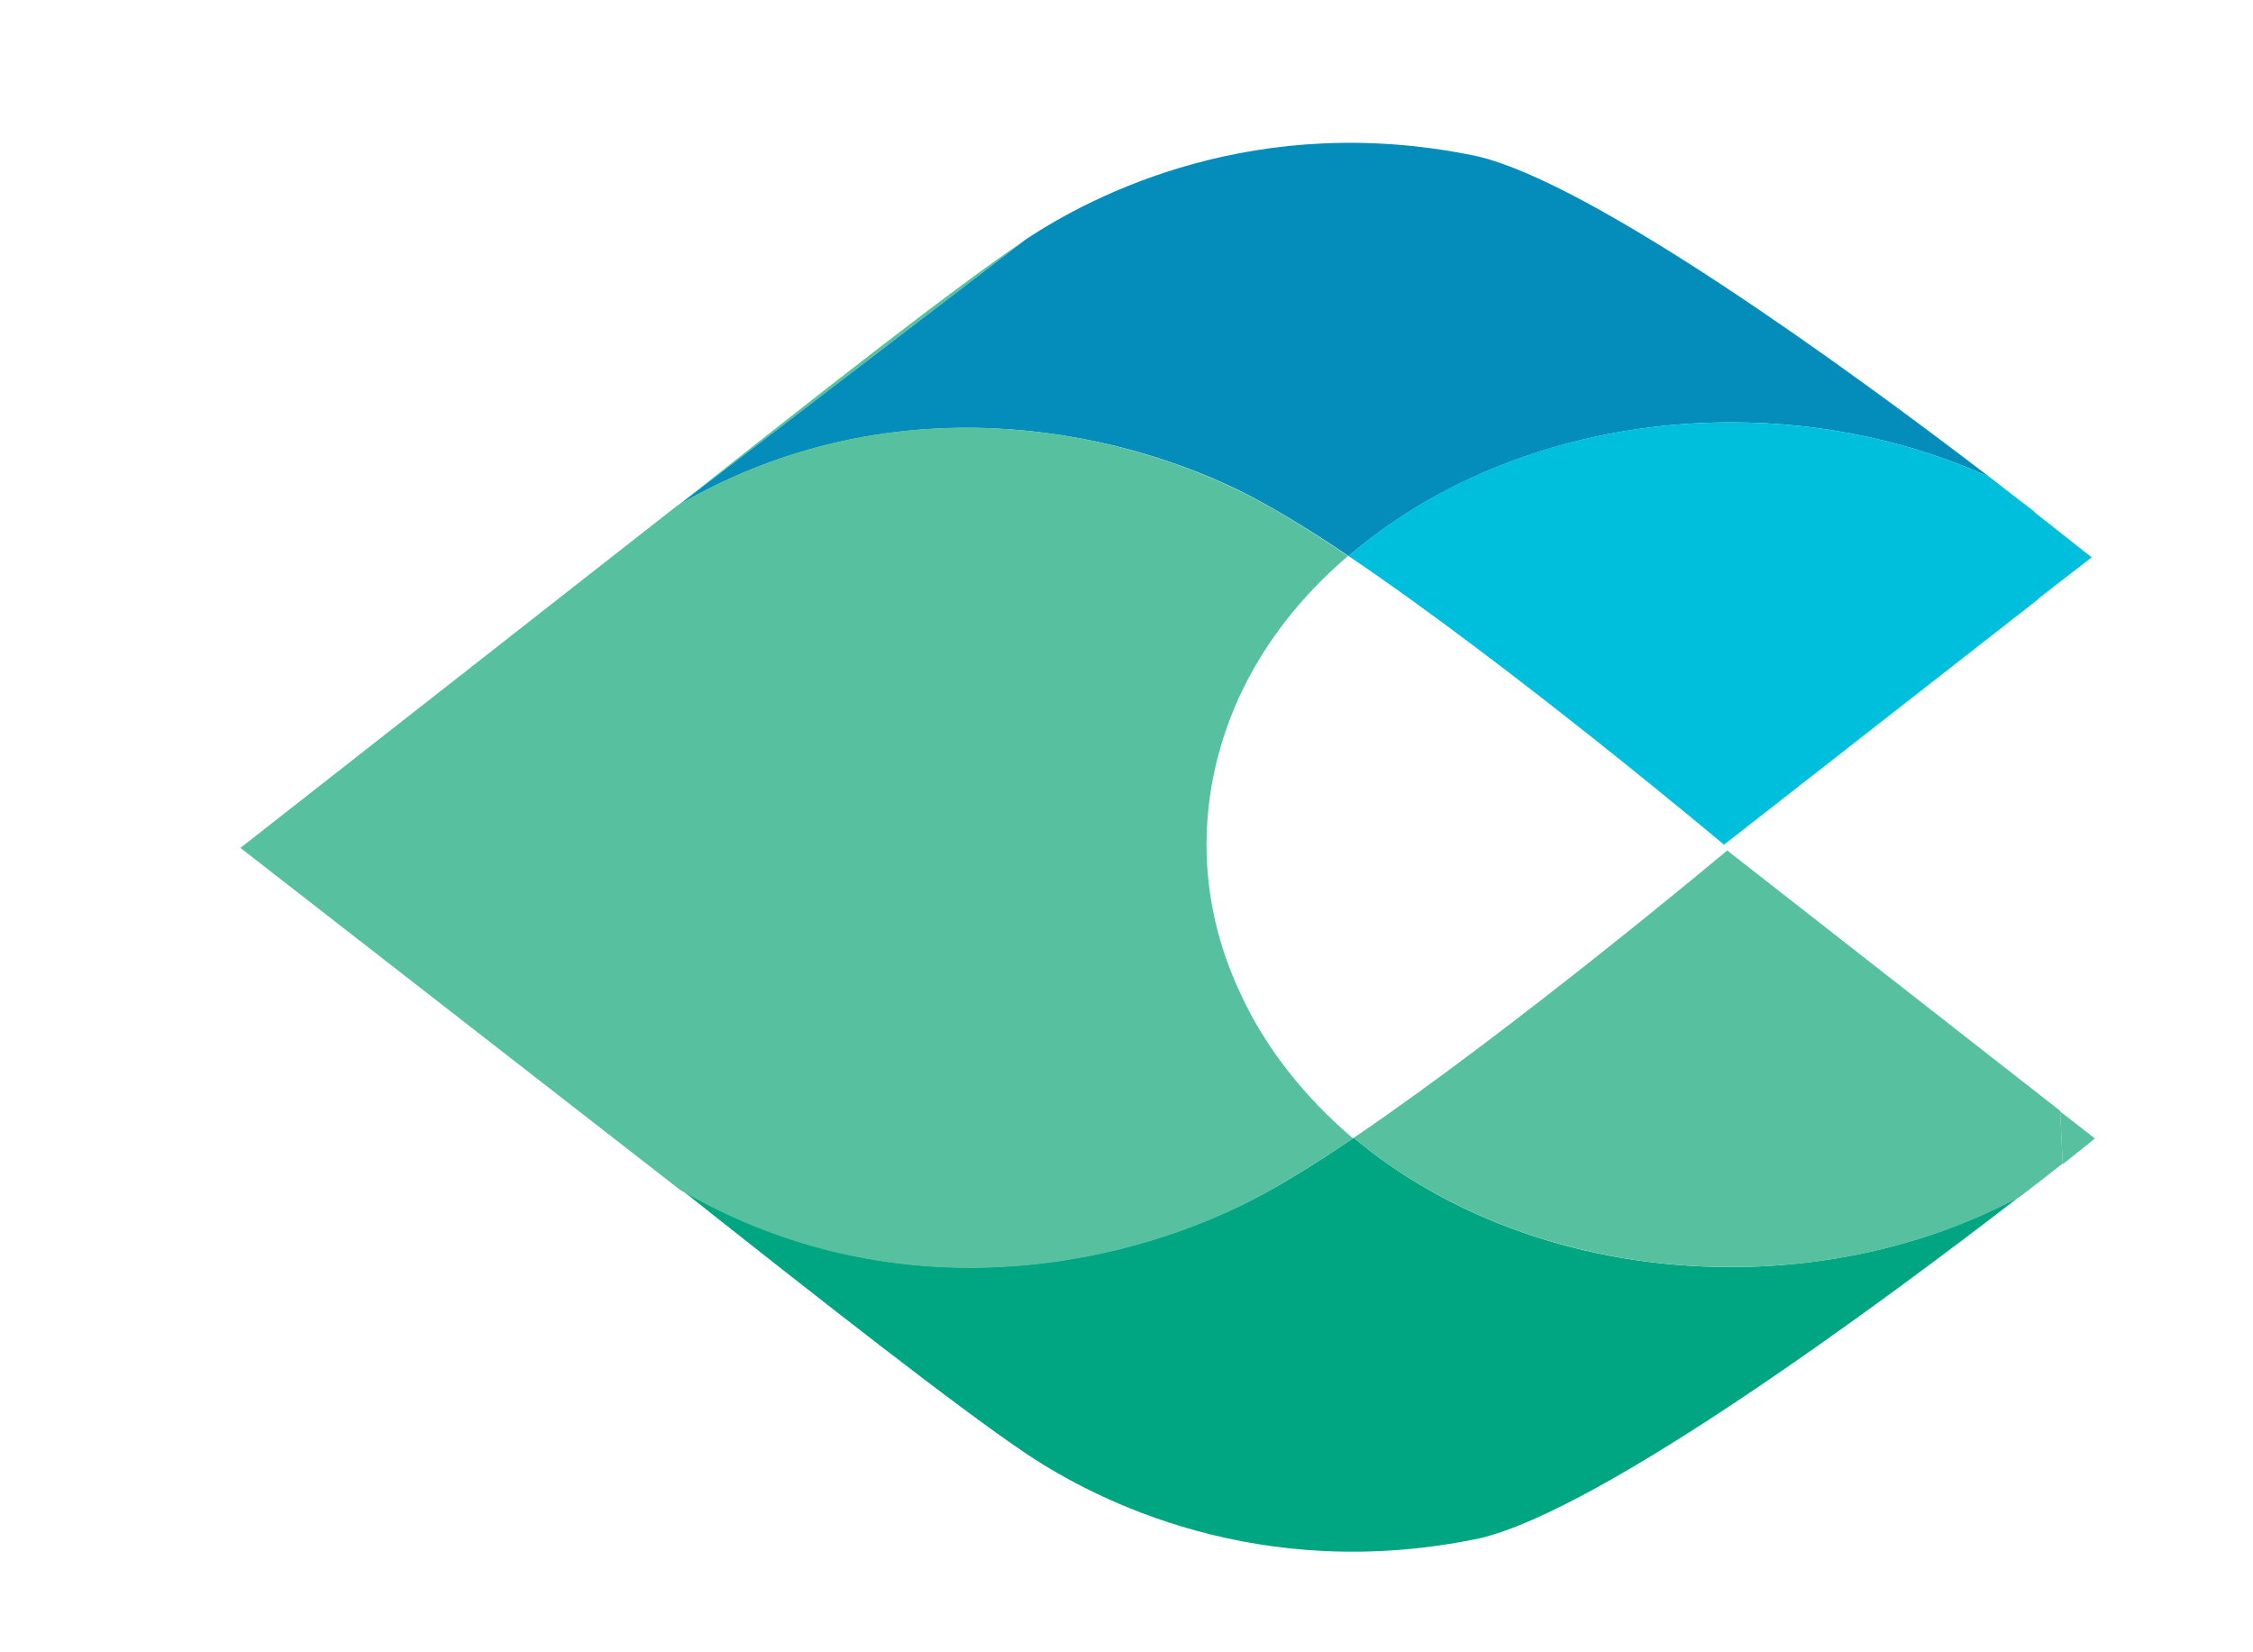
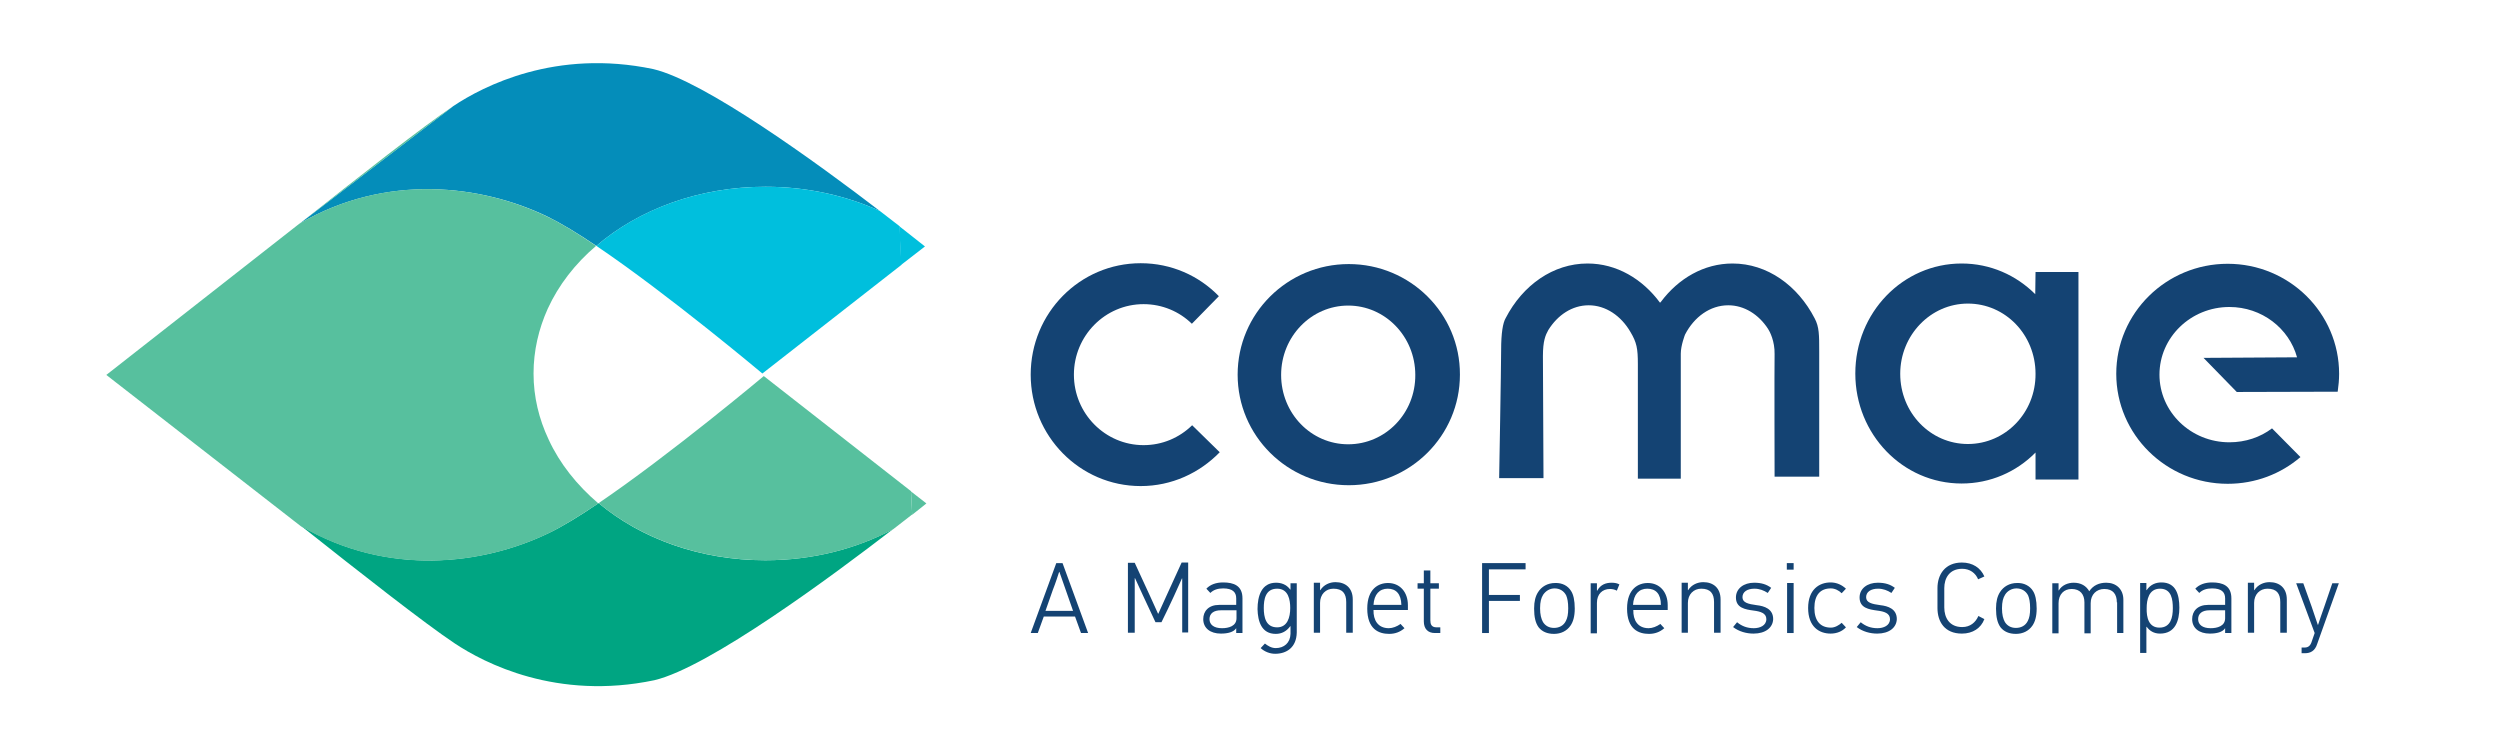
- <svg xmlns="http://www.w3.org/2000/svg" version="1.1" id="Layer_1" x="0px" y="0px" viewBox="0 0 350.5 256.9" style="enable-background:new 0 0 350.5 256.9;" xml:space="preserve">
+ <svg xmlns="http://www.w3.org/2000/svg" version="1.1" id="Layer_1" x="0px" y="0px" viewBox="0 0 879.5 256.9" style="enable-background:new 0 0 879.5 256.9;" xml:space="preserve">
  <style type="text/css">
	.st0{fill:#57C09E;}
	.st1{fill:#00A582;}
	.st2{fill:#048DBA;}
	.st3{fill:#00BFDD;}
	.st4{fill:#144373;}
</style>
  <g>
    <g>
      <path class="st0" d="M320.5,172.9l0.4,8.2c3.2-2.5,5-4,5-4L320.5,172.9z" />
      <path class="st1" d="M210.6,177c-6.6,4.5-12.7,8.2-17.5,10.5c-23.2,11.2-56.7,15.4-87.2-2.5c21.2,16.8,43.5,34.3,54,41.3    s36,20.2,70.3,13c19.2-4.5,62.9-36.9,83.9-53.1c-12.9,6.9-28.3,10.9-44.9,10.9C246.2,197.1,225.4,189.4,210.6,177z" />
      <path class="st2" d="M192.6,76.2c4.7,2.3,10.7,5.9,17.2,10.3c14.9-12.8,36.1-20.8,59.5-20.8c14.6,0,28.3,3.1,40.2,8.5    c-22.2-17-61.7-45.7-79.7-49.9c-34.3-7.2-59.8,6-70.3,13l-54,41.3C135.9,60.9,169.4,65,192.6,76.2z" />
      <path class="st3" d="M325.4,86.7c0,0-3.4-2.7-9-7.1l0.6,13.6L325.4,86.7z" />
      <path class="st0" d="M320.9,181.1c-1.8,1.4-4.1,3.2-6.7,5.2" />
      <path class="st0" d="M268.7,132.3c0,0-32.9,27.6-58.1,44.7c14.8,12.4,35.7,20.1,58.7,20.1c16.6,0,32-4,44.9-10.9    c2.6-2,4.9-3.8,6.7-5.2l-0.4-8.2L268.7,132.3z" />
      <path class="st3" d="M209.8,86.5c25.2,17,58.4,44.9,58.4,44.9l48.9-38.2l-0.6-13.6c-2.1-1.6-4.4-3.4-7-5.4    c-11.9-5.4-25.6-8.5-40.2-8.5C245.8,65.7,224.6,73.7,209.8,86.5z" />
      <path class="st0" d="M193,154.6c-3.4-7.2-5.3-15-5.3-23.2c0-8,1.8-15.7,5-22.8c3.8-8.3,9.6-15.8,17-22.1    c-6.5-4.4-12.4-8-17.2-10.3c-23.2-11.2-56.7-15.4-87.2,2.5l-67.9,53.2l68.4,53.2c30.5,17.8,64,13.7,87.2,2.5    c4.8-2.3,10.9-6.1,17.5-10.5C203,170.7,196.9,163.1,193,154.6z" />
      <path class="st0" d="M105.4,78.7l54-41.3C148.9,44.4,126.6,61.9,105.4,78.7z" />
+       <path class="st4" d="M402.3,156.6c-13.5,0-24.5-11.1-24.5-24.8s11-24.8,24.5-24.8c6.6,0,12.6,2.6,17,6.9l9.5-9.7    c-7-7.2-16.7-11.6-27.5-11.6c-21.4,0-38.7,17.5-38.7,39.2c0,21.6,17.3,39.2,38.7,39.2c10.9,0,20.7-4.6,27.8-11.9l-9.7-9.5    C414.9,154,408.9,156.6,402.3,156.6z" />
+       <path class="st4" d="M474.5,92.9c-21.6,0-39.1,17.4-39.1,38.9s17.5,38.9,39.1,38.9s39.1-17.4,39.1-38.9    C513.7,110.3,496.1,92.9,474.5,92.9z M474.3,156.3c-13.1,0-23.6-10.9-23.6-24.4s10.6-24.4,23.6-24.4s23.6,10.9,23.6,24.4    C498,145.4,487.4,156.3,474.3,156.3z" />
+       <path class="st4" d="M609.5,92.7c-10,0-19,5.2-25.2,13.5l-0.3,0.3c-6.2-8.4-15.3-13.8-25.5-13.8c-12.1,0-22.8,7.6-28.8,19.2    c-1,1.7-1.6,5.3-1.6,11.3s-0.7,45-0.7,45H543l-0.2-42.9c0-5.4,0.9-7.4,1.9-9.2c3.3-5.3,8.4-8.7,14.2-8.7c6,0,11.4,3.7,14.7,9.4    c2.2,3.7,2.6,5.8,2.6,11.3s0,40.3,0,40.3h15.1v-44c0-2.9,1.5-6.7,1.5-6.7c3.2-6.2,8.8-10.3,15.2-10.3c5.6,0,10.7,3.2,14,8.3    c0.6,0.9,2.4,4.3,2.3,8.9s0,43.1,0,43.1H640v-44c0-5.9,0-8.7-1.6-11.7C632.4,100.4,621.7,92.7,609.5,92.7z" />
+       <path class="st4" d="M716,103.5c-6.7-6.7-15.8-10.8-25.9-10.8c-20.7,0-37.4,17.3-37.4,38.7s16.7,38.7,37.4,38.7    c10.1,0,19.3-4.1,26-10.9v9.5h15.1v-73c-0.3,0-15.1,0-15.1,0L716,103.5z M692.3,156.2c-13.2,0-23.8-11-23.8-24.7    c0-13.6,10.7-24.7,23.8-24.7c13.2,0,23.8,11,23.8,24.7C716.2,145.2,705.5,156.2,692.3,156.2z" />
+       <path class="st4" d="M786.9,137.9l35.5-0.1c0.3-2.1,0.5-4.2,0.5-6.3c0-21.4-17.6-38.7-39.2-38.7s-39.2,17.3-39.2,38.7    s17.6,38.7,39.2,38.7c9.8,0,18.7-3.5,25.6-9.4l-10-10.1c-4.1,3.1-9.3,4.9-15,4.9c-13.6,0-24.6-10.7-24.6-23.8s11-23.8,24.6-23.8    c11.4,0,21,7.5,23.8,17.7l-32.9,0.2L786.9,137.9z" />
+     </g>
+     <g>
+       <path class="st4" d="M378.2,216.9h-11c-0.7,1.9-1.4,3.9-2.1,5.8h-2.5c3-8.2,6-16.4,9-24.6h2.2l9,24.6h-2.5    C379.6,220.8,378.9,218.8,378.2,216.9z M372.6,201.2c-0.4,1.2-1.2,3.8-2.2,6.3c-1,2.8-2,5.7-2.6,7.4h9.7l-2.8-8l-2-5.7H372.6z" />
+       <path class="st4" d="M415.9,222.7v-19.2l-0.1,0l-2.8,6.2c-0.7,1.5-3.6,7.7-4.4,9.2h-2.1l-4.4-9.4c-0.6-1.3-2.2-4.8-2.8-6.1l-0.1,0    v19.2h-2.4v-24.6h2.4c0.9,1.9,4.4,9.6,5.3,11.5c0.6,1.2,2.3,5.2,2.9,6.4h0.1l2.9-6.4c0.9-1.9,4.4-9.7,5.3-11.6h2.3v24.6H415.9z" />
+       <path class="st4" d="M434.9,221c-0.9,1.4-3,1.9-5.4,1.9c-3.7,0-6.2-1.9-6.2-5.1c0-2.8,1.9-5,5.6-5h6v-2.3c0-2.2-1.3-3.5-4.6-3.5    c-1.9,0-3.4,0.5-4.5,1.6l-1.4-1.5c1.4-1.5,3.5-2.2,5.9-2.2c3.7,0,6.8,1.1,6.8,5.6v12.2h-2.2L434.9,221L434.9,221z M429.5,214.7    c-2.5,0-4,1.1-4,3.1c0,2,1.6,3.2,4.4,3.2c2.3,0,5.1-0.7,5.1-3.5v-2.8H429.5z" />
+       <path class="st4" d="M448.6,230c-1.8,0-3.7-0.7-5.1-2l1.5-1.6c1,0.8,2.3,1.6,3.8,1.6c2.9,0,5.1-1.8,5.2-5v-2.7h-0.1    c-1.3,1.8-3,2.7-5.1,2.7c-5,0-6.3-4.4-6.4-8.7c0-4.6,1.4-9.3,6.5-9.3c1.7,0,3.6,0.5,5,2.4h0.1v-2.2h2.2l0,17.3    C456.1,227.8,452.6,230,448.6,230z M449.3,220.7c3.6,0,4.6-3.5,4.6-6.8c0-2.8-0.6-6.8-4.6-6.8c-4.2,0-4.7,3.9-4.7,6.8    C444.6,217.1,445.3,220.7,449.3,220.7z" />
+       <path class="st4" d="M473.6,222.7v-10.9c0-3-1.3-4.7-4.5-4.7c-2.7,0-4.7,2-4.7,5v10.5h-2.2v-17.6h2.2v2.6h0.1    c1.2-1.9,3.3-2.8,5.3-2.8c3.6,0,6.1,2.1,6.1,6.1v11.7H473.6z" />
+       <path class="st4" d="M483.2,214.6c-0.1,3.5,1.5,6.4,5.4,6.4c1.3,0,2.9-0.6,4.1-1.5l1.4,1.5c-1.6,1.4-3.4,2-5.4,2    c-3.6,0-7.7-1.6-7.7-8.9c0-7,4-9,7.3-9c4.2,0,7,3.2,7,7.8v1.7H483.2z M488.2,207.1c-2.9,0-4.8,2-5,5.7h9.8    C492.9,208.9,491.1,207.1,488.2,207.1z" />
+       <path class="st4" d="M504.8,222.7c-2.5,0-3.9-1.5-3.9-4.1v-11.5h-2.2v-1.9h2.2v-4.5h2.3v4.5h3v1.9h-3v11.1c0,1.3,0.3,2.5,2.2,2.5    h1.3v2H504.8z" />
+       <path class="st4" d="M523.8,200.3v9h10.9v2.1h-10.9v11.3h-2.4v-24.6h15.3v2.2H523.8z" />
+       <path class="st4" d="M552.7,207.9c0.8,1.2,1.3,3.3,1.3,6.2c0,2.8-0.6,4.7-1.5,6c-1.3,1.9-3.4,2.9-5.8,2.9c-2.4,0-4.2-0.8-5.4-2.3    c-1.1-1.5-1.6-3.6-1.6-6.6c0-2.6,0.5-4.4,1.4-5.8c1.2-1.9,3.3-3.2,6-3.2C549.6,205,551.6,206.1,552.7,207.9z M542.9,209.2    c-0.7,1.1-1.1,2.5-1.1,4.8c0,2.2,0.4,3.7,1,4.8c0.8,1.3,2.1,2.1,3.9,2.1c1.8,0,3.4-0.8,4.2-2.5c0.5-1,0.8-2.2,0.8-4.4    c0-2.2-0.3-3.5-0.7-4.5c-0.8-1.6-2.3-2.5-4.1-2.5C545.2,207,543.8,207.9,542.9,209.2z" />
+       <path class="st4" d="M568.8,207.8c-0.7-0.4-1.6-0.6-2.4-0.6c-2.7,0-4.6,1.8-4.6,4.9v10.7h-2.2v-17.6h2.2v2.6h0.1    c1.2-2.2,3.1-2.8,5.1-2.8c1.1,0,2,0.2,2.7,0.6L568.8,207.8z" />
+       <path class="st4" d="M574.6,214.6c-0.1,3.5,1.5,6.4,5.4,6.4c1.3,0,2.9-0.6,4.1-1.5l1.4,1.5c-1.6,1.4-3.4,2-5.4,2    c-3.6,0-7.7-1.6-7.7-8.9c0-7,4-9,7.3-9c4.2,0,7,3.2,7,7.8v1.7H574.6z M579.5,207.1c-2.9,0-4.8,2-5,5.7h9.8    C584.3,208.9,582.5,207.1,579.5,207.1z" />
+       <path class="st4" d="M603,222.7v-10.9c0-3-1.3-4.7-4.5-4.7c-2.7,0-4.7,2-4.7,5v10.5h-2.2v-17.6h2.2v2.6h0.1    c1.2-1.9,3.3-2.8,5.3-2.8c3.6,0,6.1,2.1,6.1,6.1v11.7H603z" />
+       <path class="st4" d="M616.9,222.9c-2.5,0-5.1-0.7-7.2-2.3l1.4-1.7c1.7,1.4,3.6,2.1,5.9,2.1c2.1,0,4.4-0.9,4.4-3.2    c0-2.1-2.1-2.7-4.5-3c-2.9-0.4-6.2-0.9-6.2-4.6c0-3.2,2.8-5.2,6.4-5.2c2.6,0,4.4,0.6,6,1.8l-1.2,1.8c-1.4-0.9-2.9-1.5-4.7-1.5    c-2.5,0-4.2,1.1-4.2,3c0,1.9,2,2.4,5,2.8c2.7,0.3,5.8,1.3,5.8,4.9C623.7,220.8,621.1,222.9,616.9,222.9z" />
+       <path class="st4" d="M628.6,200.4v-2.3h2.4v2.3H628.6z M628.7,222.7v-17.6h2.3v17.6H628.7z" />
+       <path class="st4" d="M644,222.9c-4,0-7.9-2.4-7.9-9c0-6.5,3.9-9,7.9-9c2.2,0,4,0.9,5.4,2.2l-1.5,1.6c-1-1-2.4-1.7-3.8-1.7    c-3.7,0-5.8,2.3-5.8,6.9c0,4.5,2.1,6.9,5.8,6.9c1.5,0,2.9-0.9,3.8-1.7l1.5,1.6C648.1,222.1,646.2,222.9,644,222.9z" />
+       <path class="st4" d="M660.4,222.9c-2.5,0-5.1-0.7-7.2-2.3l1.4-1.7c1.7,1.4,3.6,2.1,5.9,2.1c2.1,0,4.4-0.9,4.4-3.2    c0-2.1-2.1-2.7-4.5-3c-2.9-0.4-6.2-0.9-6.2-4.6c0-3.2,2.8-5.2,6.4-5.2c2.6,0,4.4,0.6,6,1.8l-1.2,1.8c-1.4-0.9-2.9-1.5-4.7-1.5    c-2.5,0-4.2,1.1-4.2,3c0,1.9,2,2.4,5,2.8c2.7,0.3,5.8,1.3,5.8,4.9C667.2,220.8,664.6,222.9,660.4,222.9z" />
+       <path class="st4" d="M698.1,217.8c-1.2,3.2-4.1,5.1-7.9,5.1c-6.1,0-8.6-4.2-8.6-9v-7c0-4.8,2.7-9,8.6-9c3.8,0,6.6,1.9,7.9,4.9    l-2.2,1c-0.9-2.2-2.9-3.7-5.6-3.7c-4.5,0-6.3,3.3-6.3,6.8v6.8c0,3.6,1.8,6.9,6.3,6.9c2.8,0,4.7-1.6,5.7-3.9L698.1,217.8z" />
+       <path class="st4" d="M715.2,207.9c0.8,1.2,1.3,3.3,1.3,6.2c0,2.8-0.6,4.7-1.5,6c-1.3,1.9-3.4,2.9-5.8,2.9c-2.4,0-4.2-0.8-5.4-2.3    c-1.1-1.5-1.6-3.6-1.6-6.6c0-2.6,0.5-4.4,1.4-5.8c1.2-1.9,3.3-3.2,6-3.2C712,205,714.1,206.1,715.2,207.9z M705.4,209.2    c-0.7,1.1-1.1,2.5-1.1,4.8c0,2.2,0.4,3.7,1,4.8c0.8,1.3,2.1,2.1,3.9,2.1c1.8,0,3.4-0.8,4.2-2.5c0.5-1,0.8-2.2,0.8-4.4    c0-2.2-0.3-3.5-0.7-4.5c-0.8-1.6-2.3-2.5-4.1-2.5C707.7,207,706.2,207.9,705.4,209.2z" />
+       <path class="st4" d="M744.7,211.9c0-2.8-1.3-4.7-4.4-4.7c-2.7,0-4.8,1.9-4.8,5v10.6h-2.2v-10.9c0-2.8-1.5-4.7-4.5-4.7    c-2.7,0-4.6,1.9-4.6,5v10.6h-2.2v-17.6h2.2v2.5h0.1c1.1-1.9,3.3-2.7,5.2-2.7c2.6,0,4.4,1.1,5.5,3v0c0,0,0,0,0,0c1.4-2.1,3.5-3,6-3    c3.4,0,6,2.2,6,6v11.7h-2.2V211.9z" />
+       <path class="st4" d="M755.1,205.2v2.4l0.1,0c1.4-2.1,3.4-2.7,5.2-2.7c5.1,0,6.3,4.3,6.3,8.9c0,4.5-1.4,9.1-6.8,9.1    c-2.2,0-3.7-1-4.7-2.4h-0.1v9.2h-2.2v-24.6H755.1z M759.7,220.8c4,0,4.7-3.7,4.7-6.8c0-3-0.4-6.9-4.5-6.9c-4,0-4.7,4-4.7,6.8    C755.1,217.2,755.9,220.8,759.7,220.8z" />
+       <path class="st4" d="M782.8,221c-0.9,1.4-3,1.9-5.4,1.9c-3.7,0-6.2-1.9-6.2-5.1c0-2.8,1.9-5,5.6-5h6v-2.3c0-2.2-1.3-3.5-4.6-3.5    c-1.9,0-3.4,0.5-4.5,1.6l-1.4-1.5c1.4-1.5,3.5-2.2,5.9-2.2c3.7,0,6.8,1.1,6.8,5.6v12.2h-2.2L782.8,221L782.8,221z M777.3,214.7    c-2.5,0-4,1.1-4,3.1c0,2,1.6,3.2,4.4,3.2c2.3,0,5.1-0.7,5.1-3.5v-2.8H777.3z" />
+       <path class="st4" d="M802.2,222.7v-10.9c0-3-1.3-4.7-4.5-4.7c-2.7,0-4.7,2-4.7,5v10.5h-2.2v-17.6h2.2v2.6h0.1    c1.2-1.9,3.3-2.8,5.3-2.8c3.6,0,6.1,2.1,6.1,6.1v11.7H802.2z" />
+       <path class="st4" d="M810.9,229.8h-1.2v-2h1.1c1.1,0,2-0.5,2.5-2.2l1-2.9l-6.5-17.5h2.5l2.9,8.1l2.2,6.5h0.1    c0.5-1.4,1.3-4,2.3-6.7l2.7-7.9h2.3l-7.6,21.3C814.4,229.1,812.7,229.8,810.9,229.8z" />
    </g>
  </g>
</svg>
